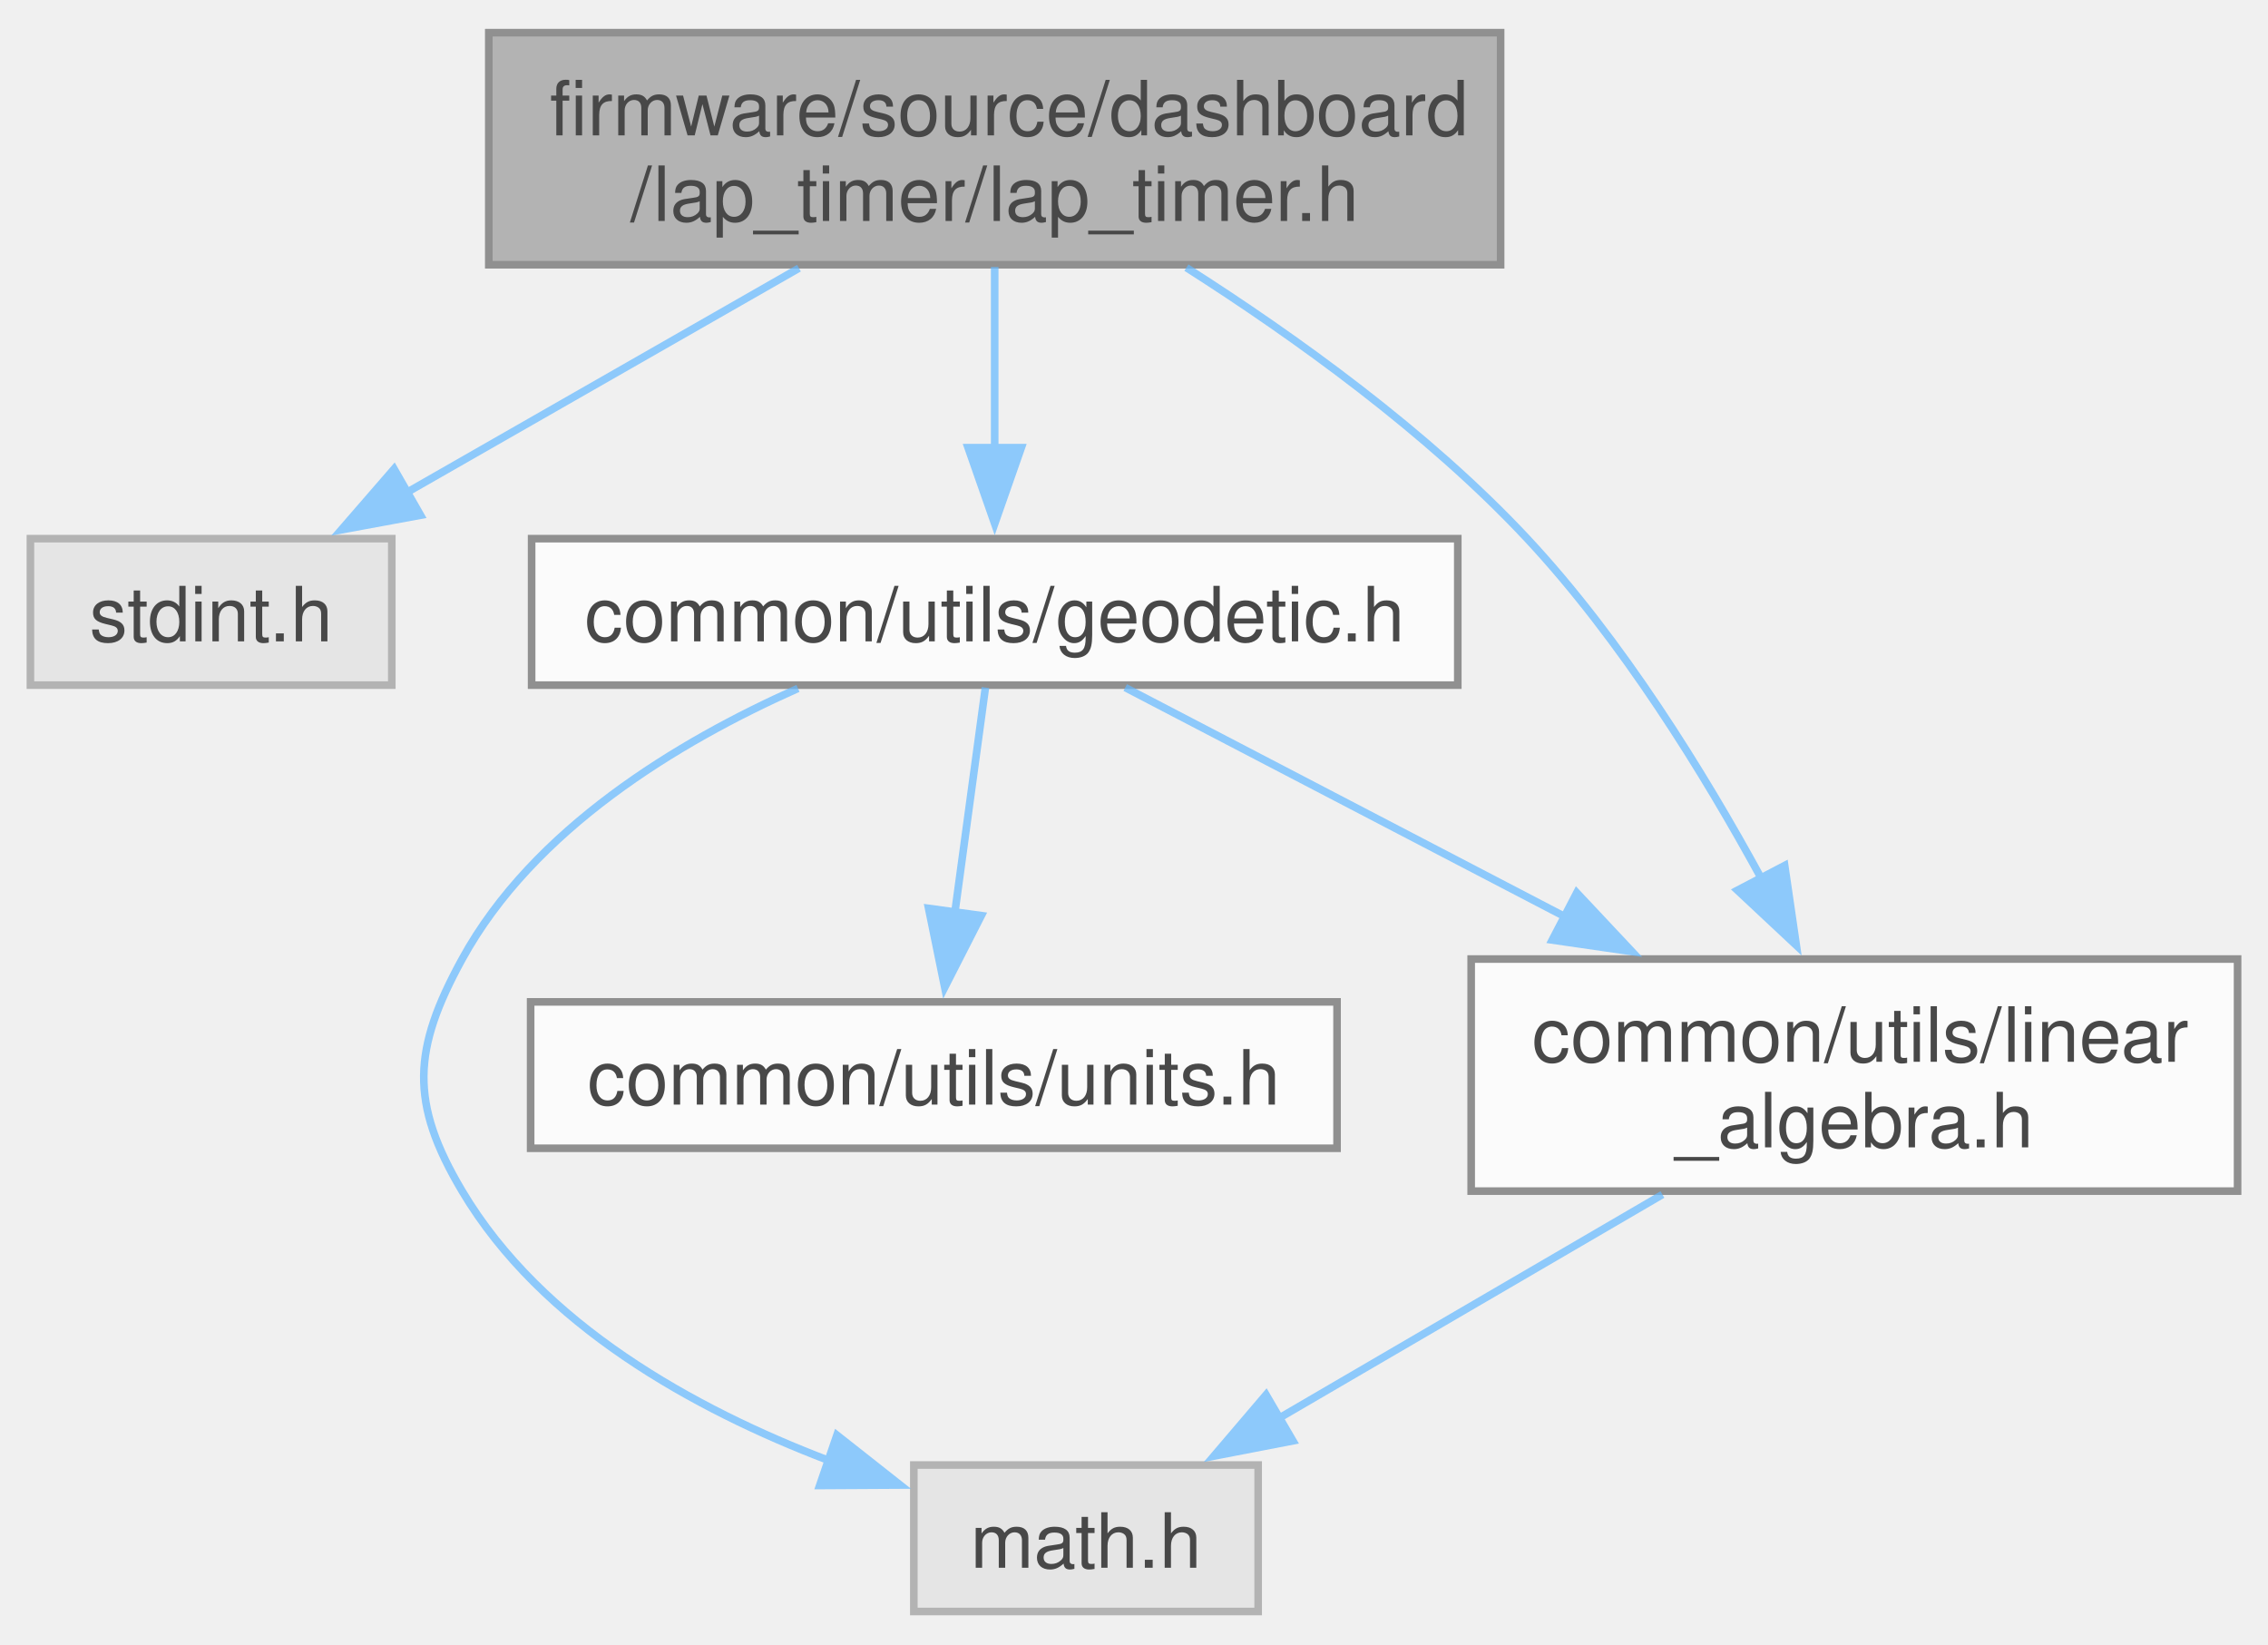
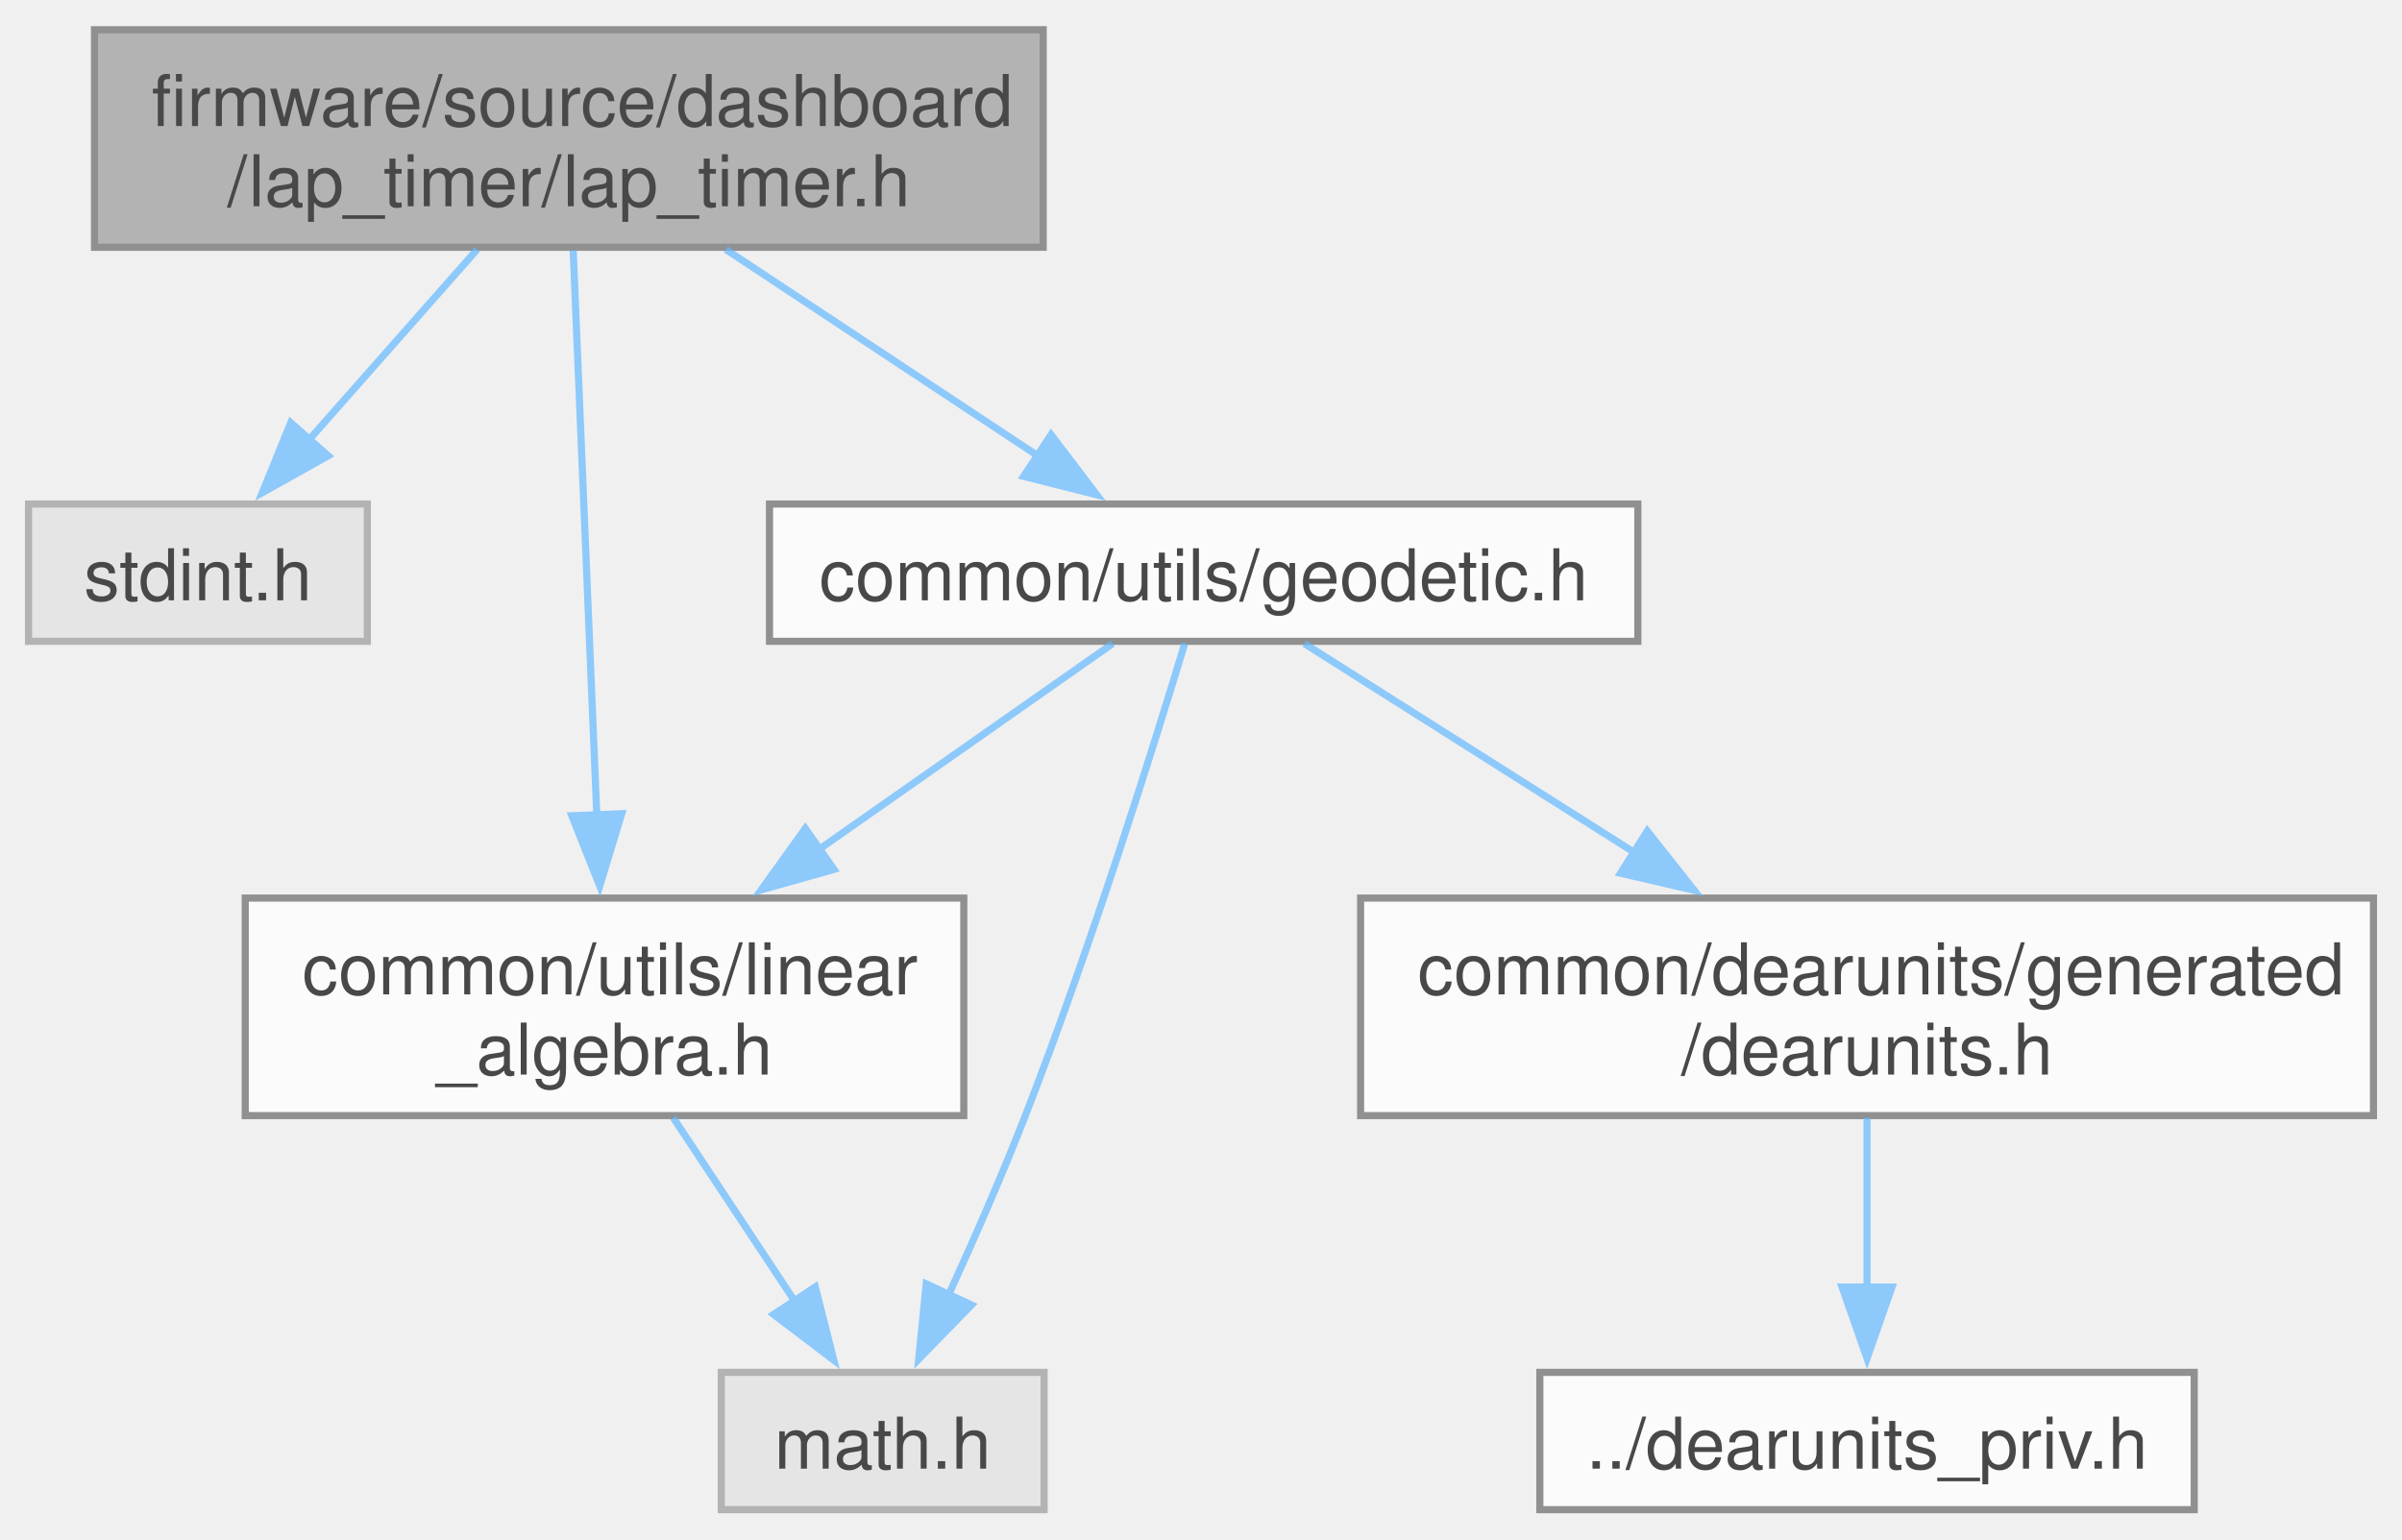
- <svg xmlns="http://www.w3.org/2000/svg" xmlns:xlink="http://www.w3.org/1999/xlink" width="298pt" height="216pt" viewBox="0.00 0.00 298.12 215.50">
+ <svg xmlns="http://www.w3.org/2000/svg" xmlns:xlink="http://www.w3.org/1999/xlink" width="337pt" height="216pt" viewBox="0.00 0.00 336.75 215.50">
  <svg id="main" version="1.1" xml:space="preserve">
    <style type="text/css">
.node, .edge {opacity: 0.7;}
.node.selected, .edge.selected {opacity: 1;}
.edge:hover path { stroke: red; }
.edge:hover polygon { stroke: red; fill: red; }
</style>
    <svg id="graph" class="graph">
      <g id="graph0" class="graph" transform="scale(1 1) rotate(0) translate(4 211.5)">
        <g id="Node000001" class="node">
          <g id="a_Node000001">
            <a xlink:title="DASHBOARD lap timer task implementations.">
-               <polygon fill="#999999" stroke="#666666" points="193.25,-207.5 60.25,-207.5 60.25,-177 193.25,-177 193.25,-207.5" />
-               <text text-anchor="start" x="68.25" y="-194" font-family="Helvetica,sans-Serif" font-size="10.00">firmware/source/dashboard</text>
-               <text text-anchor="middle" x="126.75" y="-182.75" font-family="Helvetica,sans-Serif" font-size="10.00">/lap_timer/lap_timer.h</text>
+               <polygon fill="#999999" stroke="#666666" points="142.25,-207.5 9.25,-207.5 9.25,-177 142.25,-177 142.25,-207.5" />
+               <text text-anchor="start" x="17.25" y="-194" font-family="Helvetica,sans-Serif" font-size="10.00">firmware/source/dashboard</text>
+               <text text-anchor="middle" x="75.75" y="-182.75" font-family="Helvetica,sans-Serif" font-size="10.00">/lap_timer/lap_timer.h</text>
            </a>
          </g>
        </g>
        <g id="Node000002" class="node">
          <g id="a_Node000002">
            <a xlink:title=" ">
              <polygon fill="#e0e0e0" stroke="#999999" points="47.5,-141 0,-141 0,-121.75 47.5,-121.75 47.5,-141" />
              <text text-anchor="middle" x="23.75" y="-127.5" font-family="Helvetica,sans-Serif" font-size="10.00">stdint.h</text>
            </a>
          </g>
        </g>
        <g id="edge1_Node000001_Node000002" class="edge">
          <g id="a_edge1_Node000001_Node000002">
            <a xlink:title=" ">
-               <path fill="none" stroke="#63b8ff" d="M101.02,-176.55C85.19,-167.49 64.97,-155.94 49.19,-146.91" />
-               <polygon fill="#63b8ff" stroke="#63b8ff" points="51.28,-144.08 40.86,-142.16 47.8,-150.16 51.28,-144.08" />
+               <path fill="none" stroke="#63b8ff" d="M62.9,-176.7C55.74,-168.59 46.78,-158.45 39.24,-149.91" />
+               <polygon fill="#63b8ff" stroke="#63b8ff" points="42.01,-147.76 32.77,-142.59 36.76,-152.4 42.01,-147.76" />
            </a>
          </g>
        </g>
        <g id="Node000003" class="node">
          <g id="a_Node000003">
            <a xlink:href="geodetic_8h.html" target="_top" xlink:title="Geodetic coordinate utility header.">
-               <polygon fill="white" stroke="#666666" points="187.62,-141 65.88,-141 65.88,-121.75 187.62,-121.75 187.62,-141" />
-               <text text-anchor="middle" x="126.75" y="-127.5" font-family="Helvetica,sans-Serif" font-size="10.00">common/utils/geodetic.h</text>
+               <polygon fill="white" stroke="#666666" points="225.62,-141 103.88,-141 103.88,-121.75 225.62,-121.75 225.62,-141" />
+               <text text-anchor="middle" x="164.75" y="-127.5" font-family="Helvetica,sans-Serif" font-size="10.00">common/utils/geodetic.h</text>
            </a>
          </g>
        </g>
        <g id="edge2_Node000001_Node000003" class="edge">
          <g id="a_edge2_Node000001_Node000003">
            <a xlink:title=" ">
-               <path fill="none" stroke="#63b8ff" d="M126.75,-176.7C126.75,-169.46 126.75,-160.59 126.75,-152.69" />
-               <polygon fill="#63b8ff" stroke="#63b8ff" points="130.25,-152.96 126.75,-142.96 123.25,-152.96 130.25,-152.96" />
+               <path fill="none" stroke="#63b8ff" d="M97.75,-176.7C111.04,-167.9 127.96,-156.71 141.48,-147.77" />
+               <polygon fill="#63b8ff" stroke="#63b8ff" points="143.36,-150.72 149.77,-142.29 139.5,-144.88 143.36,-150.72" />
            </a>
          </g>
        </g>
        <g id="Node000005" class="node">
          <g id="a_Node000005">
            <a xlink:href="linear__algebra_8h.html" target="_top" xlink:title="Linear algebra functions utility header.">
-               <polygon fill="white" stroke="#666666" points="290.12,-85.75 189.38,-85.75 189.38,-55.25 290.12,-55.25 290.12,-85.75" />
-               <text text-anchor="start" x="197.38" y="-72.25" font-family="Helvetica,sans-Serif" font-size="10.00">common/utils/linear</text>
-               <text text-anchor="middle" x="239.75" y="-61" font-family="Helvetica,sans-Serif" font-size="10.00">_algebra.h</text>
+               <polygon fill="white" stroke="#666666" points="131.12,-85.75 30.38,-85.75 30.38,-55.25 131.12,-55.25 131.12,-85.75" />
+               <text text-anchor="start" x="38.38" y="-72.25" font-family="Helvetica,sans-Serif" font-size="10.00">common/utils/linear</text>
+               <text text-anchor="middle" x="80.75" y="-61" font-family="Helvetica,sans-Serif" font-size="10.00">_algebra.h</text>
            </a>
          </g>
        </g>
-         <g id="edge7_Node000001_Node000005" class="edge">
-           <g id="a_edge7_Node000001_Node000005">
+         <g id="edge8_Node000001_Node000005" class="edge">
+           <g id="a_edge8_Node000001_Node000005">
            <a xlink:title=" ">
-               <path fill="none" stroke="#63b8ff" d="M151.95,-176.62C166.18,-167.56 183.68,-155 196.75,-141 209.17,-127.69 219.94,-110.27 227.6,-96.2" />
-               <polygon fill="#63b8ff" stroke="#63b8ff" points="230.59,-98.04 232.12,-87.55 224.38,-94.79 230.59,-98.04" />
+               <path fill="none" stroke="#63b8ff" d="M76.36,-176.57C77.19,-156.8 78.67,-121.32 79.68,-97.11" />
+               <polygon fill="#63b8ff" stroke="#63b8ff" points="83.16,-97.58 80.08,-87.44 76.17,-97.29 83.16,-97.58" />
            </a>
          </g>
        </g>
        <g id="Node000004" class="node">
          <g id="a_Node000004">
            <a xlink:title=" ">
-               <polygon fill="#e0e0e0" stroke="#999999" points="161.38,-19.25 116.12,-19.25 116.12,0 161.38,0 161.38,-19.25" />
-               <text text-anchor="middle" x="138.75" y="-5.75" font-family="Helvetica,sans-Serif" font-size="10.00">math.h</text>
+               <polygon fill="#e0e0e0" stroke="#999999" points="142.38,-19.25 97.12,-19.25 97.12,0 142.38,0 142.38,-19.25" />
+               <text text-anchor="middle" x="119.75" y="-5.75" font-family="Helvetica,sans-Serif" font-size="10.00">math.h</text>
            </a>
          </g>
        </g>
        <g id="edge3_Node000003_Node000004" class="edge">
          <g id="a_edge3_Node000003_Node000004">
            <a xlink:title=" ">
-               <path fill="none" stroke="#63b8ff" d="M100.89,-121.32C85.06,-114.29 66.11,-102.81 56.75,-85.75 50.23,-73.86 49.82,-66.9 56.75,-55.25 67.19,-37.68 87.24,-26.59 104.9,-19.86" />
-               <polygon fill="#63b8ff" stroke="#63b8ff" points="106.01,-23.18 114.33,-16.62 103.74,-16.56 106.01,-23.18" />
+               <path fill="none" stroke="#63b8ff" d="M162.11,-121.48C157.83,-107.32 148.93,-78.82 139.75,-55.25 136.48,-46.85 132.48,-37.74 128.92,-29.96" />
+               <polygon fill="#63b8ff" stroke="#63b8ff" points="132.2,-28.7 124.8,-21.11 125.85,-31.66 132.2,-28.7" />
            </a>
          </g>
        </g>
        <g id="edge4_Node000003_Node000005" class="edge">
          <g id="a_edge4_Node000003_Node000005">
            <a xlink:title=" ">
-               <path fill="none" stroke="#63b8ff" d="M143.91,-121.43C159.19,-113.47 182.1,-101.54 201.68,-91.33" />
-               <polygon fill="#63b8ff" stroke="#63b8ff" points="203.26,-94.46 210.52,-86.73 200.03,-88.25 203.26,-94.46" />
+               <path fill="none" stroke="#63b8ff" d="M151.99,-121.43C141.1,-113.8 125.01,-102.52 110.87,-92.61" />
+               <polygon fill="#63b8ff" stroke="#63b8ff" points="112.92,-89.77 102.72,-86.9 108.9,-95.51 112.92,-89.77" />
            </a>
          </g>
        </g>
        <g id="Node000006" class="node">
          <g id="a_Node000006">
-             <a xlink:href="units_8h.html" target="_top" xlink:title="SI and Imperial unit defs and conversion functions.">
-               <polygon fill="white" stroke="#666666" points="171.75,-80.12 65.75,-80.12 65.75,-60.88 171.75,-60.88 171.75,-80.12" />
-               <text text-anchor="middle" x="118.75" y="-66.62" font-family="Helvetica,sans-Serif" font-size="10.00">common/utils/units.h</text>
+             <a xlink:href="dearunits_8h.html" target="_top" xlink:title="Auto-generated unit types and conversion functions.">
+               <polygon fill="white" stroke="#666666" points="328.75,-85.75 186.75,-85.75 186.75,-55.25 328.75,-55.25 328.75,-85.75" />
+               <text text-anchor="start" x="194.75" y="-72.25" font-family="Helvetica,sans-Serif" font-size="10.00">common/dearunits/generated</text>
+               <text text-anchor="middle" x="257.75" y="-61" font-family="Helvetica,sans-Serif" font-size="10.00">/dearunits.h</text>
            </a>
          </g>
        </g>
        <g id="edge6_Node000003_Node000006" class="edge">
          <g id="a_edge6_Node000003_Node000006">
            <a xlink:title=" ">
-               <path fill="none" stroke="#63b8ff" d="M125.53,-121.43C124.47,-113.57 122.87,-101.82 121.49,-91.7" />
-               <polygon fill="#63b8ff" stroke="#63b8ff" points="124.99,-91.46 120.18,-82.03 118.06,-92.41 124.99,-91.46" />
+               <path fill="none" stroke="#63b8ff" d="M178.87,-121.43C191.16,-113.65 209.44,-102.09 225.3,-92.04" />
+               <polygon fill="#63b8ff" stroke="#63b8ff" points="226.94,-95.15 233.52,-86.84 223.19,-89.23 226.94,-95.15" />
            </a>
          </g>
        </g>
        <g id="edge5_Node000005_Node000004" class="edge">
          <g id="a_edge5_Node000005_Node000004">
            <a xlink:title=" ">
-               <path fill="none" stroke="#63b8ff" d="M214.52,-54.8C199.14,-45.83 179.55,-34.41 164.14,-25.42" />
-               <polygon fill="#63b8ff" stroke="#63b8ff" points="165.95,-22.43 155.55,-20.42 162.42,-28.48 165.95,-22.43" />
+               <path fill="none" stroke="#63b8ff" d="M90.39,-54.95C95.53,-47.19 101.91,-37.56 107.4,-29.26" />
+               <polygon fill="#63b8ff" stroke="#63b8ff" points="110.3,-31.23 112.9,-20.96 104.46,-27.37 110.3,-31.23" />
+             </a>
+           </g>
+         </g>
+         <g id="Node000007" class="node">
+           <g id="a_Node000007">
+             <a xlink:href="dearunits__priv_8h.html" target="_top" xlink:title="Implementation details of dearunits.h; do not include directly.">
+               <polygon fill="white" stroke="#666666" points="303.62,-19.25 211.88,-19.25 211.88,0 303.62,0 303.62,-19.25" />
+               <text text-anchor="middle" x="257.75" y="-5.75" font-family="Helvetica,sans-Serif" font-size="10.00">../dearunits_priv.h</text>
+             </a>
+           </g>
+         </g>
+         <g id="edge7_Node000006_Node000007" class="edge">
+           <g id="a_edge7_Node000006_Node000007">
+             <a xlink:title=" ">
+               <path fill="none" stroke="#63b8ff" d="M257.75,-54.95C257.75,-47.71 257.75,-38.84 257.75,-30.94" />
+               <polygon fill="#63b8ff" stroke="#63b8ff" points="261.25,-31.21 257.75,-21.21 254.25,-31.21 261.25,-31.21" />
            </a>
          </g>
        </g>
      </g>
    </svg>
  </svg>
  <style type="text/css">

[data-mouse-over-selected='false'] { opacity: 0.7; }
[data-mouse-over-selected='true']  { opacity: 1.0; }

</style>
</svg>
